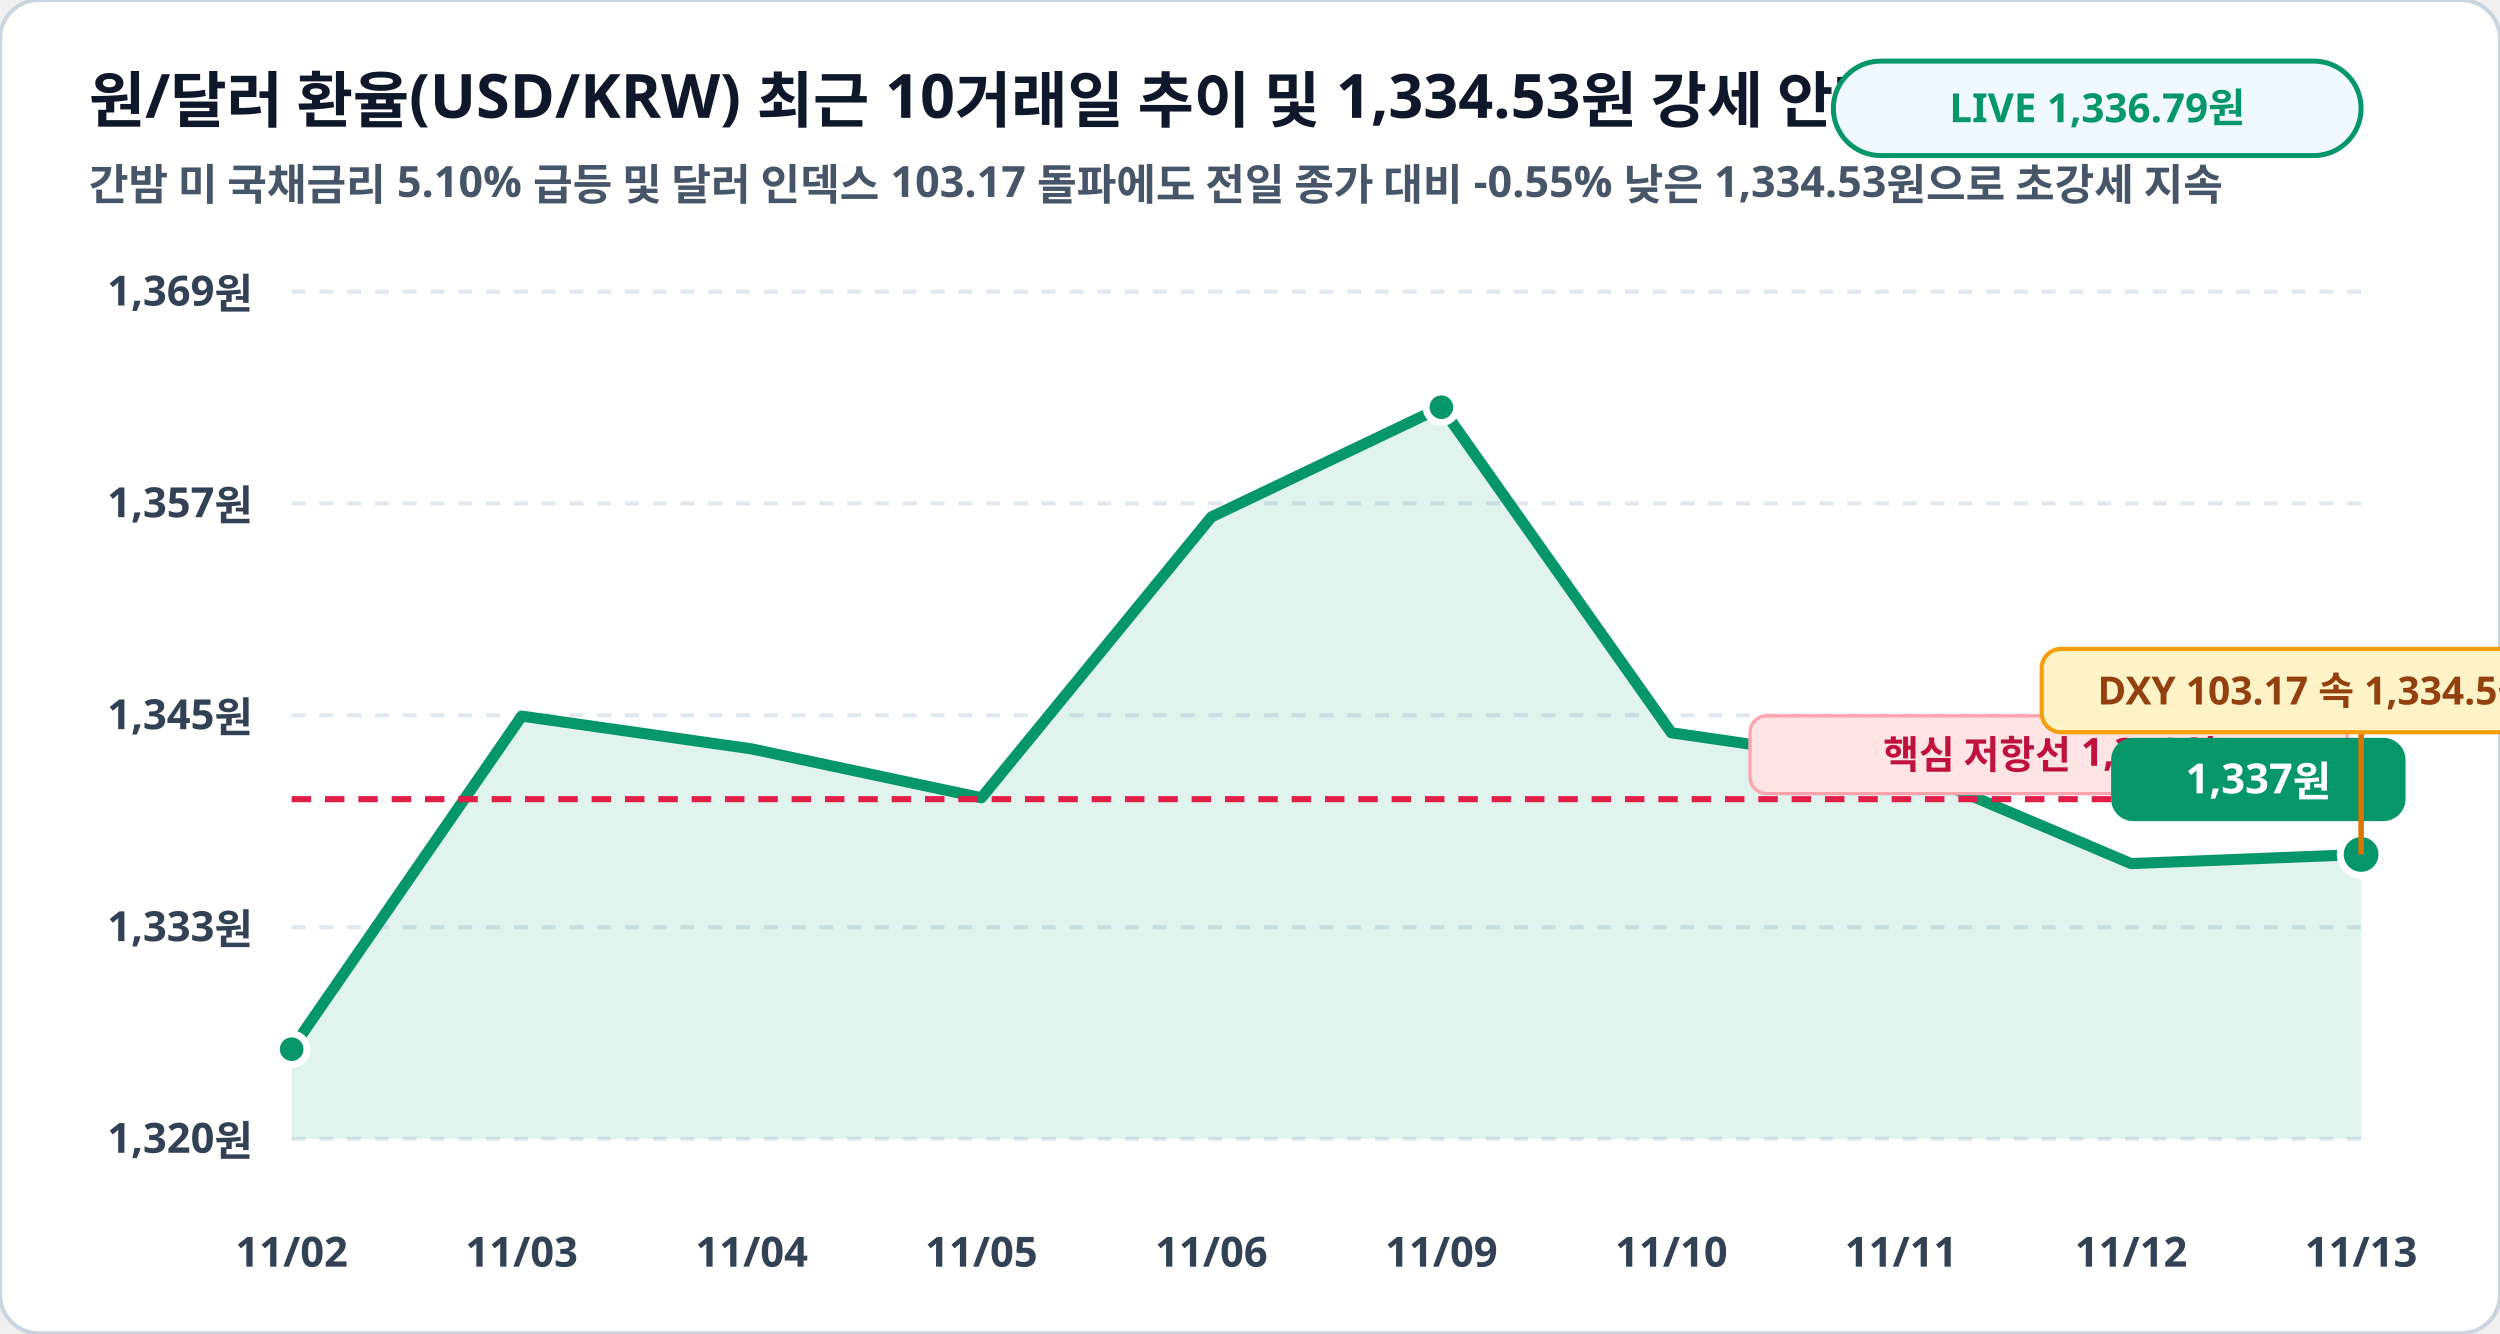
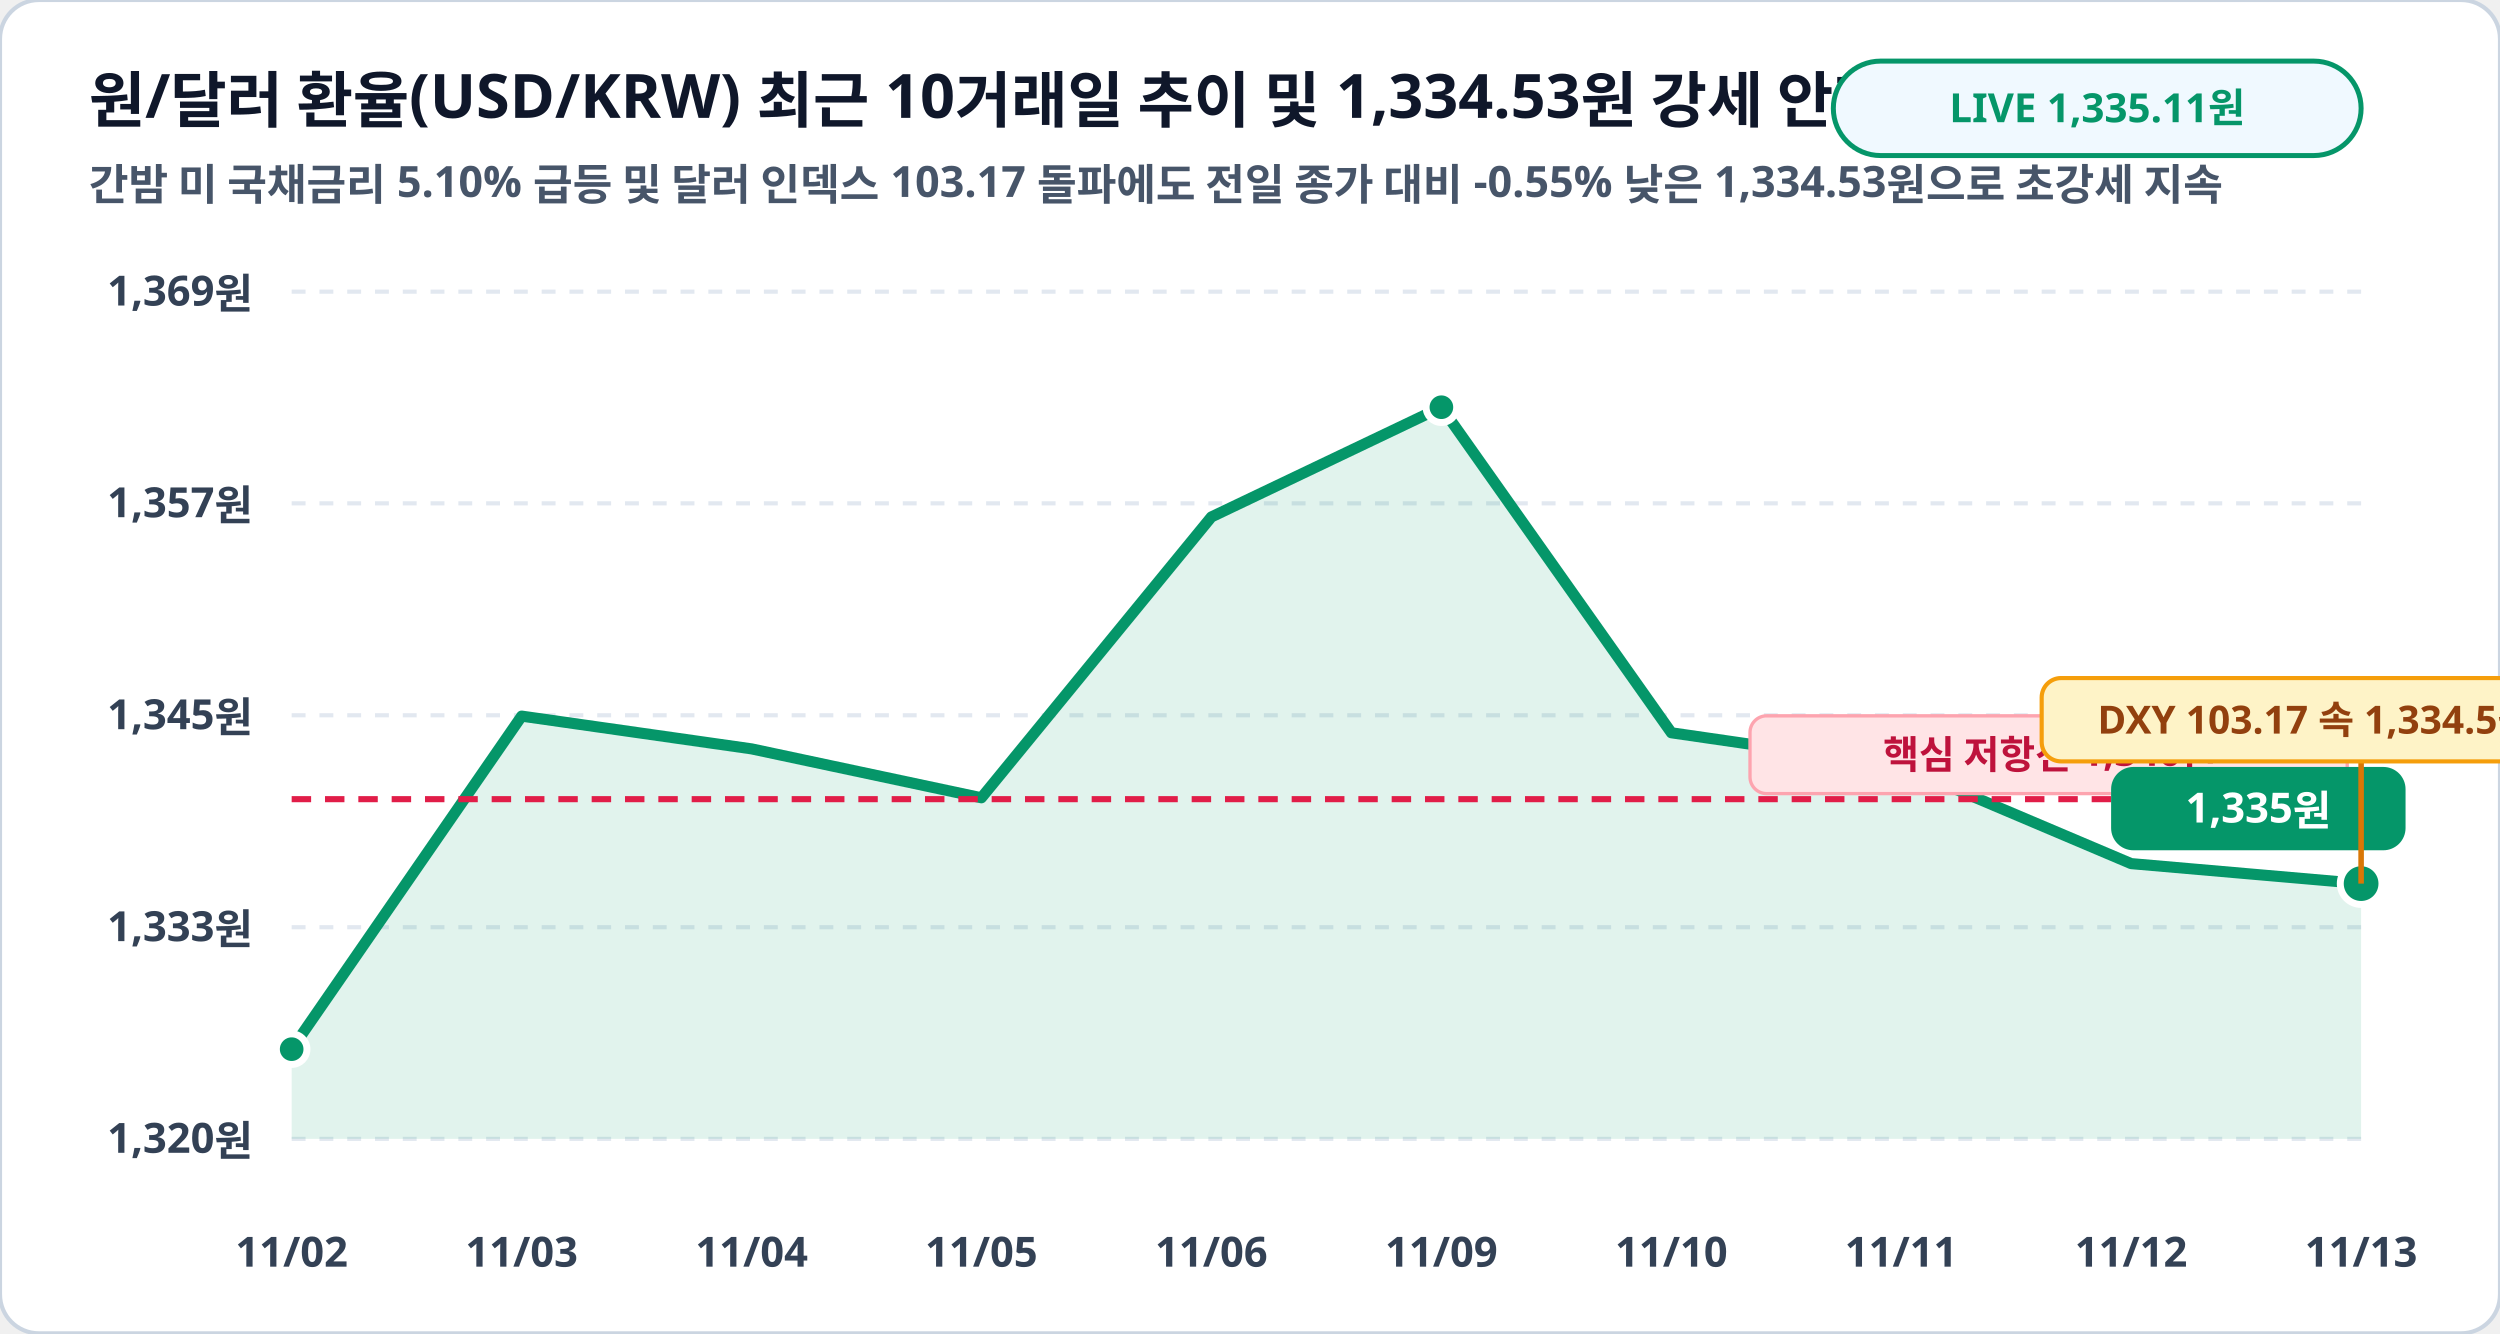
<svg xmlns="http://www.w3.org/2000/svg" viewBox="0 0 900 480" width="100%" height="100%">
  <rect width="900" height="480" rx="14" fill="#ffffff" stroke="#cbd5e1" stroke-width="1.5" />
  <text x="32" y="44" fill="#0f172a" font-family="Pretendard, sans-serif" font-size="22" font-weight="900">원/달러 환율(USD/KRW) 최근 10거래일 추이 및 1,334.53원 강세 안착 (원)</text>
  <text x="32" y="72" fill="#475569" font-family="Pretendard, sans-serif" font-size="15.5" font-weight="600">간밤 미 국채금리 5.10% 급등 및 달러 인덱스 103.17 돌파에도 전일 종가 대비 -0.55% 낮은 1,334.53원으로 초강세 지속</text>
  <rect x="660" y="22" width="190" height="34" rx="17" fill="#f0f9ff" stroke="#059669" stroke-width="1.8" />
-   <text x="755" y="44" fill="#059669" font-family="Pretendard, sans-serif" font-size="14.5" font-weight="800" text-anchor="middle">LIVE 1,336.79원</text>
+   <text x="755" y="44" fill="#059669" font-family="Pretendard, sans-serif" font-size="14.5" font-weight="800" text-anchor="middle">LIVE 1,335.11원</text>
  <line x1="105" y1="105.0" x2="850" y2="105.0" stroke="#e2e8f0" stroke-width="1.5" stroke-dasharray="5,5" />
  <text x="91" y="110.0" fill="#334155" font-family="Pretendard, sans-serif" font-size="15" font-weight="700" text-anchor="end">1,369원</text>
  <line x1="105" y1="181.2" x2="850" y2="181.2" stroke="#e2e8f0" stroke-width="1.5" stroke-dasharray="5,5" />
  <text x="91" y="186.2" fill="#334155" font-family="Pretendard, sans-serif" font-size="15" font-weight="700" text-anchor="end">1,357원</text>
  <line x1="105" y1="257.5" x2="850" y2="257.5" stroke="#e2e8f0" stroke-width="1.5" stroke-dasharray="5,5" />
  <text x="91" y="262.5" fill="#334155" font-family="Pretendard, sans-serif" font-size="15" font-weight="700" text-anchor="end">1,345원</text>
  <line x1="105" y1="333.8" x2="850" y2="333.8" stroke="#e2e8f0" stroke-width="1.5" stroke-dasharray="5,5" />
  <text x="91" y="338.8" fill="#334155" font-family="Pretendard, sans-serif" font-size="15" font-weight="700" text-anchor="end">1,333원</text>
  <line x1="105" y1="410.0" x2="850" y2="410.0" stroke="#e2e8f0" stroke-width="1.5" stroke-dasharray="5,5" />
  <text x="91" y="415.0" fill="#334155" font-family="Pretendard, sans-serif" font-size="15" font-weight="700" text-anchor="end">1,320원</text>
-   <polygon points="105.0,410.0 105.0,377.7 187.8,257.8 270.6,269.6 353.3,287.2 436.1,186.1 518.9,146.6 601.7,263.8 684.4,275.8 767.2,310.9 850.0,307.6 850.0,410.0" fill="#059669" fill-opacity="0.12" />
-   <polyline fill="none" stroke="#059669" stroke-width="4" stroke-linecap="round" stroke-linejoin="round" points="105.0,377.7 187.8,257.8 270.6,269.6 353.3,287.2 436.1,186.1 518.9,146.6 601.7,263.8 684.4,275.8 767.2,310.9 850.0,307.6" />
+   <polygon points="105.0,410.0 105.0,377.7 187.8,257.8 270.6,269.6 353.3,287.2 436.1,186.1 518.9,146.6 601.7,263.8 684.4,275.8 767.2,310.9 850.0,318.1 850.0,410.0" fill="#059669" fill-opacity="0.12" />
+   <polyline fill="none" stroke="#059669" stroke-width="4" stroke-linecap="round" stroke-linejoin="round" points="105.0,377.7 187.8,257.8 270.6,269.6 353.3,287.2 436.1,186.1 518.9,146.6 601.7,263.8 684.4,275.8 767.2,310.9 850.0,318.1" />
  <line x1="105" y1="287.7" x2="850" y2="287.7" stroke="#e11d48" stroke-width="2.2" stroke-dasharray="7,5" />
  <rect x="630" y="257.7" width="215" height="28" rx="6" fill="#ffe4e6" stroke="#fda4af" stroke-width="1.2" />
  <text x="738" y="276.7" fill="#be123c" font-family="Pretendard, sans-serif" font-size="14" font-weight="800" text-anchor="middle">핵심 저항선 1,340원</text>
  <circle cx="105.0" cy="377.7" r="5.5" fill="#059669" stroke="#ffffff" stroke-width="2.5" />
  <circle cx="518.9" cy="146.6" r="5.5" fill="#059669" stroke="#ffffff" stroke-width="2.5" />
-   <circle cx="850.0" cy="307.6" r="7.5" fill="#059669" stroke="#ffffff" stroke-width="2.5" />
-   <rect x="760.0" y="265.6" width="106" height="30" rx="8" fill="#059669" />
-   <text x="813.0" y="285.6" fill="#ffffff" font-family="Pretendard, sans-serif" font-size="15" font-weight="800" text-anchor="middle">1,337원</text>
-   <line x1="850.0" y1="307.6" x2="850.0" y2="263.6" stroke="#d97706" stroke-width="2" />
-   <rect x="735.0" y="233.6" width="230" height="30" rx="7" fill="#fef3c7" stroke="#f59e0b" stroke-width="1.5" />
-   <text x="850.0" y="253.6" fill="#92400e" font-family="Pretendard, sans-serif" font-size="14" font-weight="800" text-anchor="middle">DXY 103.17 속 1,334.5원 수성!</text>
+   <circle cx="850.0" cy="318.1" r="7.5" fill="#059669" stroke="#ffffff" stroke-width="2.5" />
+   <rect x="760.0" y="276.1" width="106" height="30" rx="8" fill="#059669" />
+   <text x="813.0" y="296.1" fill="#ffffff" font-family="Pretendard, sans-serif" font-size="15" font-weight="800" text-anchor="middle">1,335원</text>
+   <line x1="850.0" y1="318.1" x2="850.0" y2="274.1" stroke="#d97706" stroke-width="2" />
+   <rect x="735.0" y="244.1" width="230" height="30" rx="7" fill="#fef3c7" stroke="#f59e0b" stroke-width="1.5" />
+   <text x="850.0" y="264.1" fill="#92400e" font-family="Pretendard, sans-serif" font-size="14" font-weight="800" text-anchor="middle">DXY 103.17 속 1,334.5원 수성!</text>
  <text x="105.0" y="456" fill="#334155" font-family="Pretendard, sans-serif" font-size="15" font-weight="700" text-anchor="middle">11/02</text>
  <text x="187.8" y="456" fill="#334155" font-family="Pretendard, sans-serif" font-size="15" font-weight="700" text-anchor="middle">11/03</text>
  <text x="270.6" y="456" fill="#334155" font-family="Pretendard, sans-serif" font-size="15" font-weight="700" text-anchor="middle">11/04</text>
  <text x="353.3" y="456" fill="#334155" font-family="Pretendard, sans-serif" font-size="15" font-weight="700" text-anchor="middle">11/05</text>
  <text x="436.1" y="456" fill="#334155" font-family="Pretendard, sans-serif" font-size="15" font-weight="700" text-anchor="middle">11/06</text>
  <text x="518.9" y="456" fill="#334155" font-family="Pretendard, sans-serif" font-size="15" font-weight="700" text-anchor="middle">11/09</text>
  <text x="601.7" y="456" fill="#334155" font-family="Pretendard, sans-serif" font-size="15" font-weight="700" text-anchor="middle">11/10</text>
  <text x="684.4" y="456" fill="#334155" font-family="Pretendard, sans-serif" font-size="15" font-weight="700" text-anchor="middle">11/11</text>
  <text x="767.2" y="456" fill="#334155" font-family="Pretendard, sans-serif" font-size="15" font-weight="700" text-anchor="middle">11/12</text>
  <text x="850.0" y="456" fill="#334155" font-family="Pretendard, sans-serif" font-size="15" font-weight="700" text-anchor="middle">11/13</text>
</svg>
